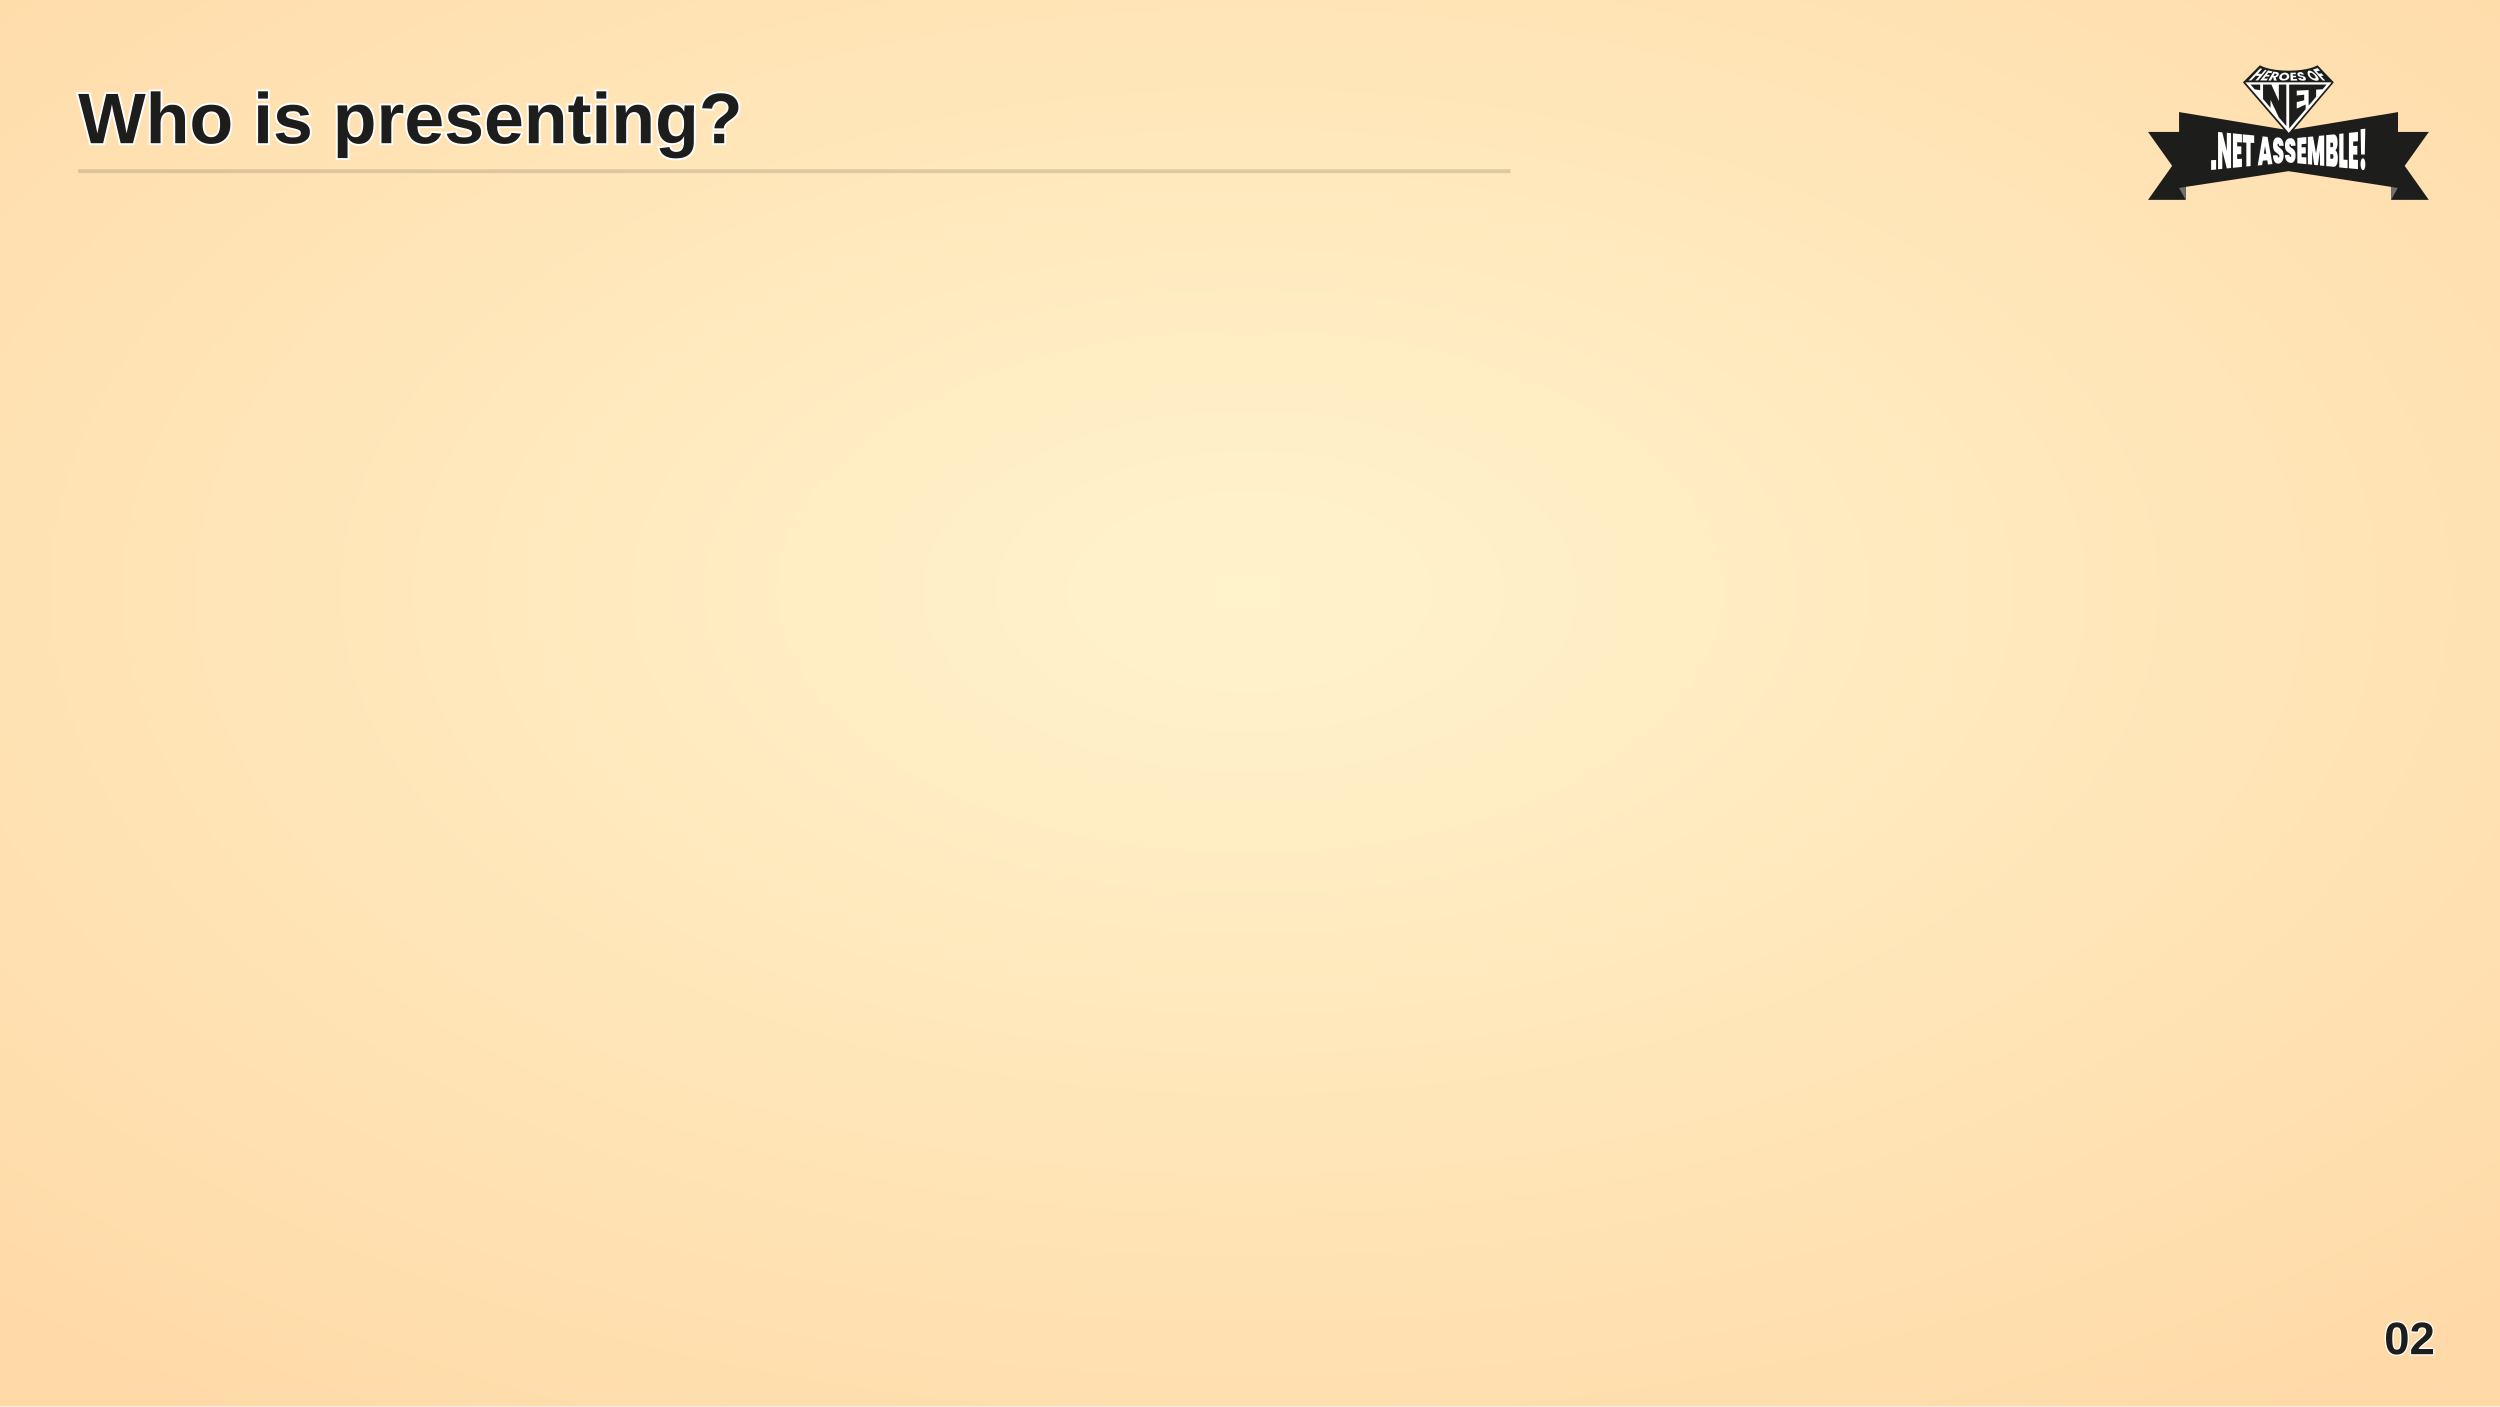
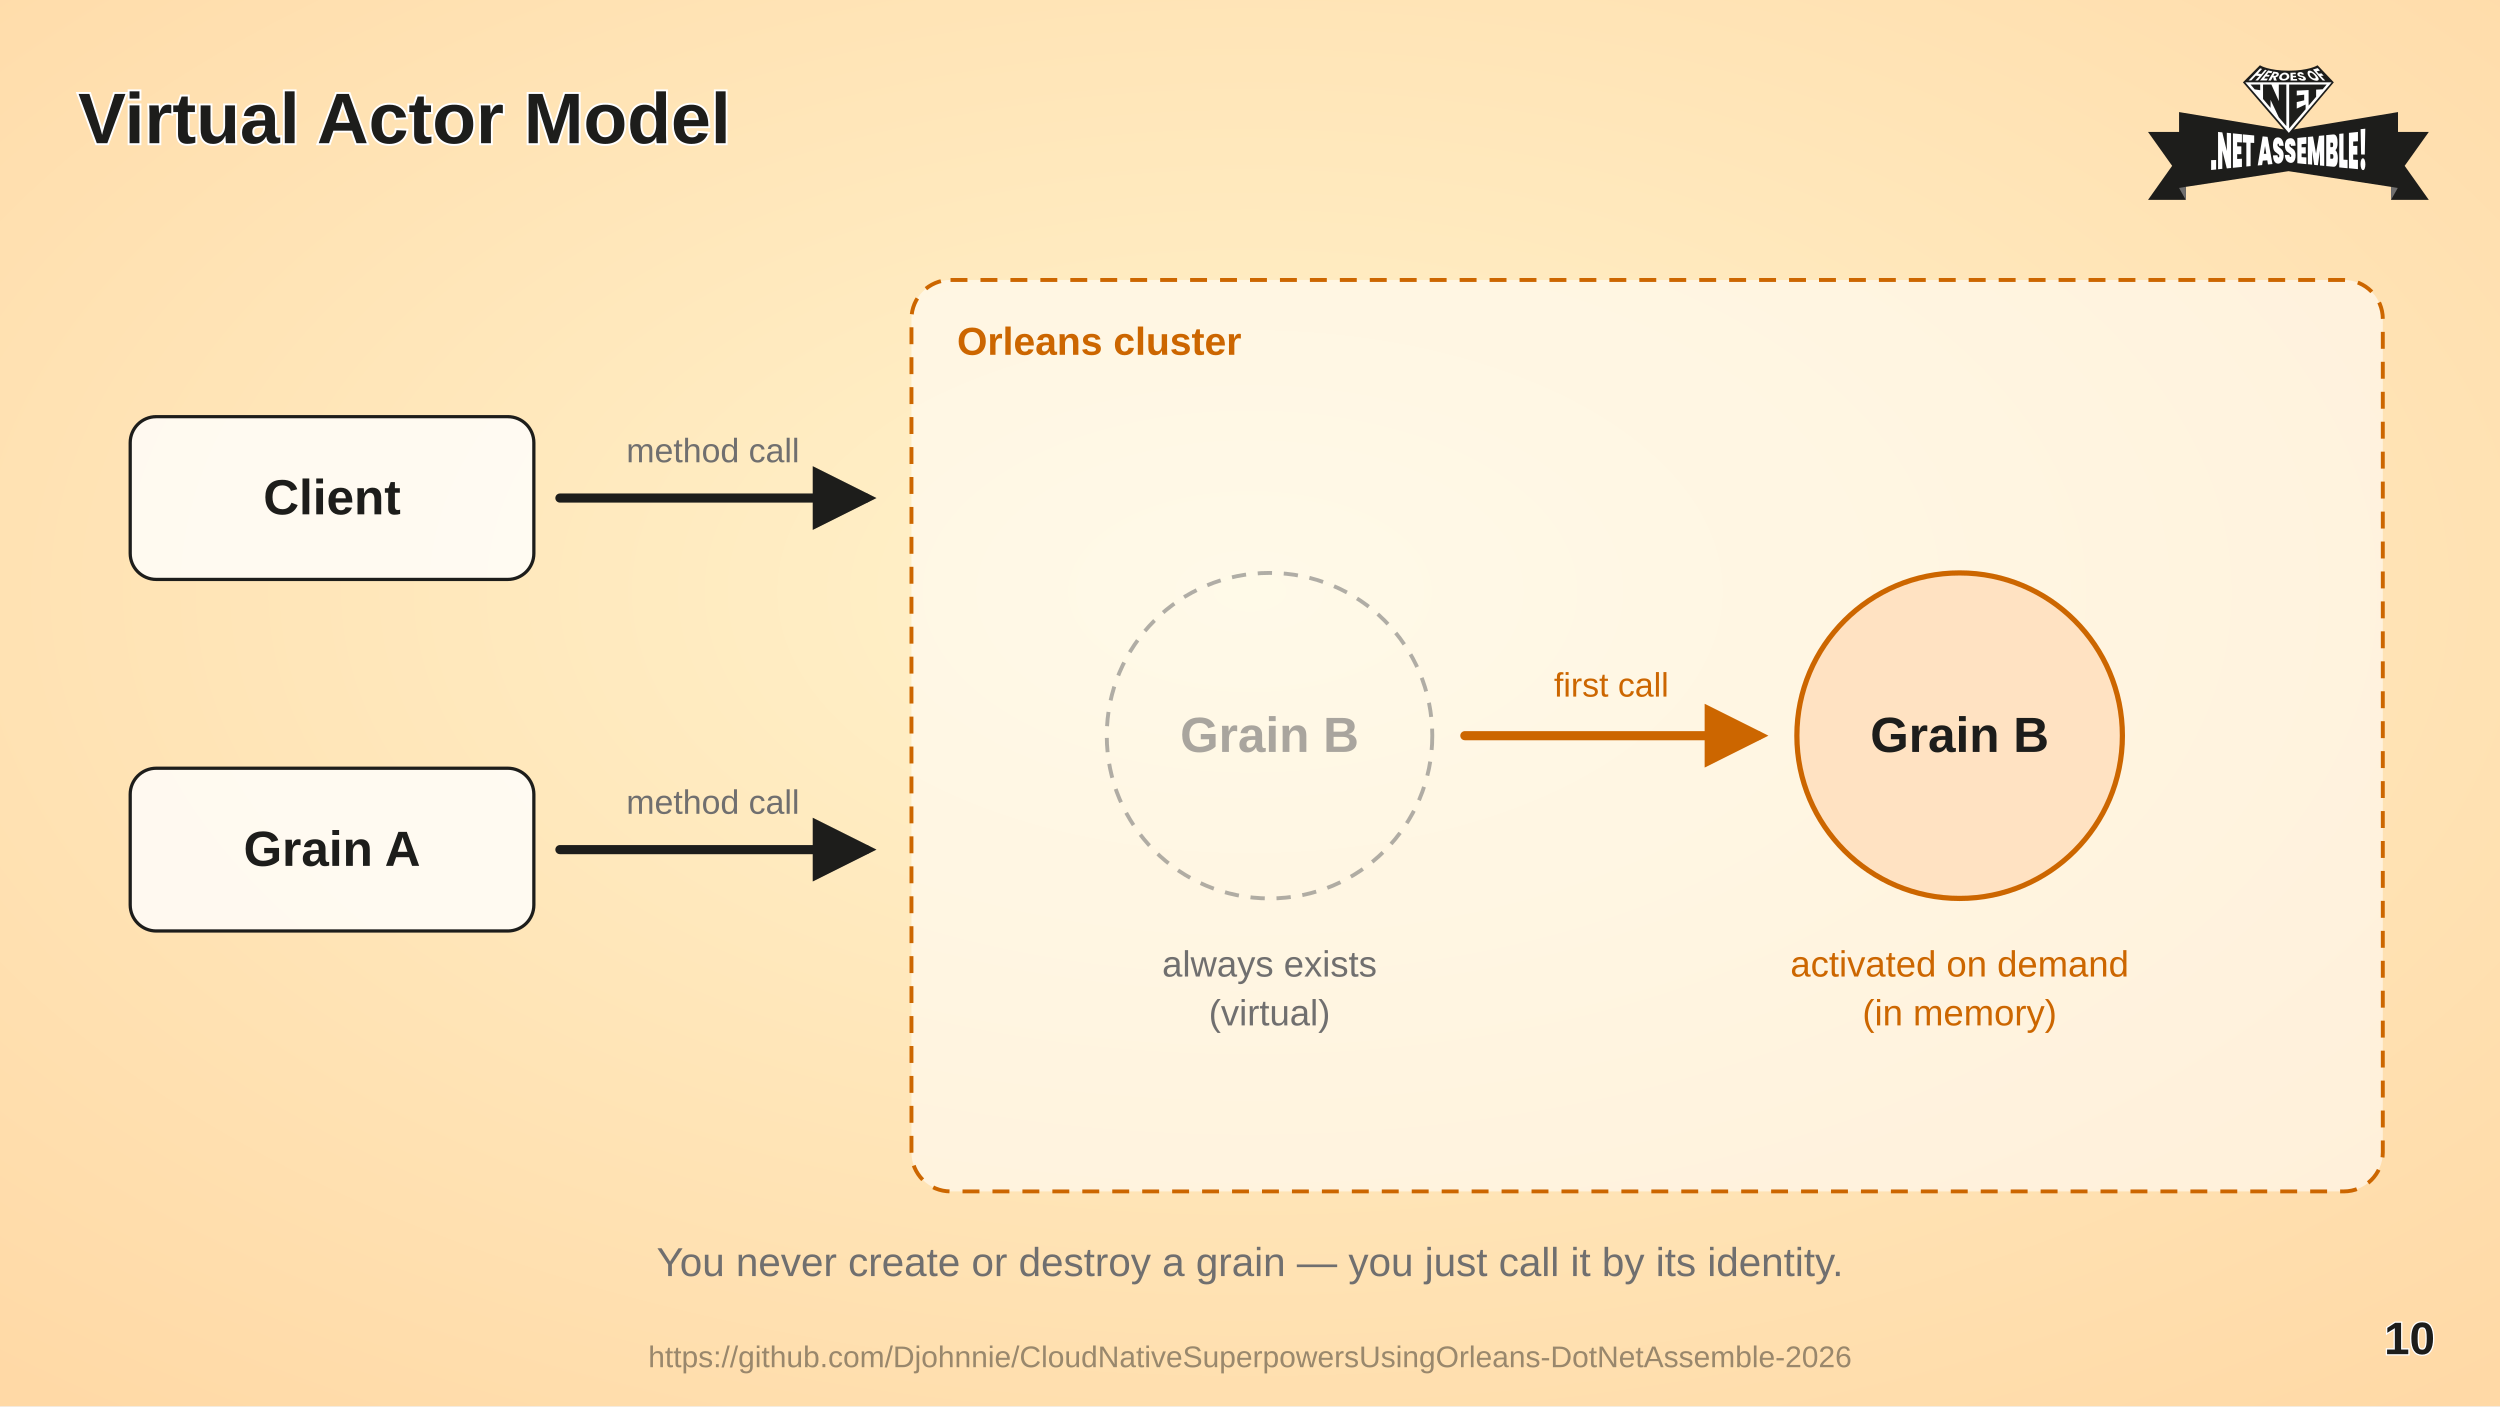
<svg xmlns="http://www.w3.org/2000/svg" version="1.1" width="3840" height="2160" viewBox="0 0 3840 2160">
  <defs>
    <radialGradient id="bgGradient" cx="50%" cy="42%" r="75%" gradientUnits="objectBoundingBox">
      <stop offset="0" style="stop-color:#FFF3CC" />
      <stop offset="1" style="stop-color:#FFD9A6" />
    </radialGradient>
  </defs>
  <rect x="0" y="0" width="3840" height="2160" fill="url(#bgGradient)" />
-   <text x="120" y="220" font-family="Arial, Helvetica, sans-serif" font-size="110" font-weight="bold" fill="#1D1D1B" stroke="#FFFFFF" stroke-width="6" paint-order="stroke">Who is presenting?</text>
-   <rect x="120" y="260" width="2200" height="6" fill="#1D1D1B" opacity="0.15" />
+   <text x="120" y="220" font-family="Arial, Helvetica, sans-serif" font-size="110" font-weight="bold" fill="#1D1D1B" stroke="#FFFFFF" stroke-width="6" paint-order="stroke">Virtual Actor Model</text>
  <svg x="3290" y="90" width="450" height="228.4" viewBox="0 0 351 178" preserveAspectRatio="xMidYMid meet">
    <style type="text/css">
	.st0{fill:#1D1D1B;}
	.st1{fill:#706F6F;}
	.st2{fill:#FFFFFF;}
</style>
    <polygon class="st0" points="343.7,87.8 306.8,87.8 306.8,64 175.6,85.8 44.5,64 44.5,87.8 7.3,87.8 36.2,128.4 7.3,169.2   52.5,169.2 52.5,153.6 175.6,134.8 298.5,153.6 298.5,169.2 343.7,169.2 314.8,128.4 " />
    <polygon class="st1" points="44.5,154.9 52.5,169.2 52.5,153.6 " />
    <polygon class="st1" points="298.5,169.2 306.5,154.9 298.5,153.6 " />
    <g>
      <path class="st2" d="M106.8,131c-2,0.2-3.1,0.3-5.1,0.5c-1.8-7.2-3.6-14.3-5.4-21.5v22c-2,0.2-3.1,0.3-5.1,0.5V87.8   c2,0.2,3.1,0.3,5.1,0.5c1.8,7.5,3.6,14.9,5.4,22.4V88.8c2,0.2,3.1,0.3,5.1,0.5V131z" />
      <path class="st2" d="M114.1,100.1v4.9c2,0.1,3,0.1,5,0.1v9.3c-2,0-3,0.1-5,0.1v5.7c2.3-0.1,3.4-0.2,5.7-0.3v9.8   c-3.6,0.4-7.2,0.7-10.8,1.1V89.5c3.6,0.4,7.2,0.7,10.8,1.1v9.8C117.6,100.3,116.4,100.2,114.1,100.1" />
      <path class="st2" d="M134.5,92v9c-1.7-0.1-2.6-0.1-4.3-0.2v27.9c-2,0.2-3.1,0.3-5.1,0.5v-28.6c-1.7-0.1-2.6-0.1-4.3-0.2v-9.7   C125.4,91.1,130,91.6,134.5,92" />
      <path class="st2" d="M149,114c-0.5-3.1-1-6.2-1.5-9.4c-0.5,3.1-1,6.3-1.5,9.4C147.2,114,147.8,114,149,114 M150.2,121.8   c-2.2,0.1-3.2,0.2-5.4,0.4c-0.3,2.1-0.5,3.1-0.8,5.3c-2.1,0.2-3.2,0.3-5.3,0.5c1.9-11.6,3.9-23.3,5.9-34.9c2.3,0.2,3.5,0.3,5.9,0.6   c1.9,10.9,3.9,21.7,5.9,32.6c-2.1,0.2-3.2,0.3-5.4,0.5C150.7,124.7,150.5,123.7,150.2,121.8" />
      <path class="st2" d="M159.1,123.6c-1.6-2.1-2-5-2.1-7.7c2.2-0.1,3.2-0.1,5.4-0.2c0.1,1.8,0.5,2.6,1.2,2.6c0.3,0,0.5-0.1,0.7-0.4   c0.2-0.3,0.3-0.6,0.3-1.2c0-0.7-0.2-1.3-0.6-1.7c-0.4-0.4-1.1-0.9-1.9-1.5c-1-0.7-1.9-1.4-2.6-2c-0.7-0.7-1.3-1.7-1.8-3   c-0.5-1.3-0.7-3-0.7-5.1c0-2.1,0.3-3.8,0.8-5.2c0.5-1.4,1.3-2.4,2.2-3.1c0.9-0.6,2-0.9,3.2-0.8c2,0.2,3.6,1.2,4.7,3   c1.3,1.9,1.9,4.9,1.8,7.2c-2.2-0.1-3.3-0.1-5.5-0.2c0-0.9-0.1-1.5-0.3-1.9c-0.2-0.4-0.5-0.6-0.8-0.6c-0.2,0-0.4,0.1-0.5,0.4   c-0.1,0.3-0.2,0.6-0.2,1.1c0,0.7,0.2,1.3,0.6,1.7c0.4,0.5,1.1,1,1.9,1.7c1,0.7,1.9,1.4,2.5,2.1c0.7,0.7,1.2,1.5,1.7,2.7   c0.5,1.1,0.7,2.5,0.7,4.3c0,1.8-0.2,3.4-0.7,4.9c-0.5,1.5-1.2,2.6-2.1,3.5c-0.9,0.9-2,1.4-3.3,1.6   C161.9,125.9,160.3,125.2,159.1,123.6" />
      <path class="st2" d="M173.4,122.4c-1.5-1.8-2.1-4.8-2.1-7c2.2-0.1,3.2-0.2,5.4-0.1c0.1,1.6,0.5,2.5,1.2,2.5c0.3,0,0.5-0.1,0.7-0.3   c0.2-0.2,0.3-0.6,0.3-1.1c0-0.7-0.2-1.2-0.6-1.7c-0.4-0.4-1.1-0.9-1.9-1.5c-1-0.7-1.9-1.3-2.6-1.9c-0.7-0.6-1.3-1.5-1.8-2.7   c-0.5-1.2-0.7-2.8-0.7-4.6c0-1.9,0.3-3.5,0.8-4.8c0.5-1.3,1.3-2.2,2.2-2.8c0.9-0.6,2-1,3.2-1.1c2-0.2,3.6,0.5,4.7,2   c1.4,1.8,1.9,4.8,1.8,7c-2.2,0.1-3.3,0.1-5.5,0.2c0-0.8-0.1-1.4-0.3-1.7c-0.2-0.3-0.5-0.5-0.8-0.5c-0.2,0-0.4,0.1-0.5,0.4   c-0.1,0.3-0.2,0.6-0.2,1.1c0,0.6,0.2,1.2,0.6,1.6c0.4,0.4,1.1,0.9,1.9,1.5c1,0.7,1.9,1.3,2.5,1.9c0.7,0.6,1.2,1.5,1.7,2.7   c0.5,1.2,0.7,2.6,0.7,4.4c0,1.8-0.2,3.5-0.7,4.9c-0.5,1.4-1.2,2.5-2.1,3.2c-0.9,0.7-2,1-3.3,0.9   C176.3,124.6,174.7,123.9,173.4,122.4" />
      <path class="st2" d="M191.3,102.4v3.8c2-0.1,3-0.1,5-0.1v7.6c-2,0-3-0.1-5-0.1v4.4c2.3,0.1,3.4,0.2,5.7,0.3v8.1   c-3.6-0.4-7.2-0.7-10.8-1.1V95c3.6-0.4,7.2-0.7,10.8-1.1v8.1C194.7,102.2,193.6,102.2,191.3,102.4" />
      <path class="st2" d="M218.4,91.9v36.6c-2-0.2-3-0.3-5.1-0.5v-17.8c-0.8,5.8-1.7,11.7-2.5,17.5c-1.7-0.2-2.6-0.3-4.4-0.4   c-0.8-5.7-1.7-11.4-2.5-17.1v16.8c-2-0.2-3.1-0.3-5.1-0.5V93.8c2.5-0.2,3.7-0.4,6.2-0.6c1.2,6.8,2.4,13.7,3.6,20.5   c1.2-7.1,2.3-14.1,3.5-21.2C214.7,92.2,215.9,92.1,218.4,91.9" />
      <path class="st2" d="M229.1,119.2c0.2-0.4,0.3-1.1,0.3-2c0-1.9-0.5-2.8-1.4-2.8c-0.9,0-1.4,0-2.3,0v5.4c0.9,0,1.4,0.1,2.3,0.1   C228.6,119.8,228.9,119.6,229.1,119.2 M225.8,106c0.8,0,1.2,0,2,0c0.5,0,0.8-0.2,1-0.7c0.2-0.4,0.3-1.1,0.3-2   c0-0.9-0.1-1.6-0.3-2.1c-0.2-0.4-0.6-0.7-1-0.6c-0.8,0-1.2,0.1-2,0.1V106z M233.9,113.1c0.5,1.7,0.8,3.8,0.8,6.1   c0,2.7-0.2,5.6-1.4,7.9c-0.9,1.8-2.3,2.6-4,2.4c-2.8-0.3-5.7-0.6-8.5-0.8V91.6c2.8-0.3,5.5-0.5,8.3-0.8c1.7-0.2,3,0.6,3.9,2.2   c1.3,2.3,1.4,5.1,1.4,7.6c0.1,2.3-0.2,4.3-0.7,5.9c-0.5,1.6-1.2,2.6-2,3.2C232.6,110.2,233.3,111.4,233.9,113.1" />
      <path class="st2" d="M241.5,121c2,0.1,2.9,0.2,4.9,0.3v10c-3.3-0.3-6.7-0.7-10-1V90.1c2-0.2,3.1-0.3,5.1-0.5V121z" />
      <path class="st2" d="M253.1,99.3v5.3c2-0.1,3-0.1,5-0.1V115c-2,0-3-0.1-5-0.1v6.1c2.3,0.1,3.4,0.2,5.7,0.3v11.1   c-3.6-0.4-7.2-0.7-10.8-1.1V88.9c3.6-0.4,7.2-0.7,10.8-1.1V99C256.5,99.1,255.4,99.2,253.1,99.3" />
      <path class="st2" d="M267.6,83.9c-0.2,10.3-0.4,20.6-0.6,31c-1.7,0-2.6-0.1-4.4-0.1c-0.2-10.1-0.4-20.2-0.6-30.3   C264.3,84.3,265.4,84.2,267.6,83.9 M262.7,131.3c-0.5-1.4-0.8-3-0.8-5c0-2,0.3-3.7,0.8-5s1.2-2,2.1-1.9c0.9,0,1.6,0.7,2.1,2.1   c0.5,1.4,0.8,3.1,0.8,5.2c0,2.1-0.3,3.7-0.8,5c-0.5,1.3-1.2,1.9-2.1,1.8C263.9,133.4,263.2,132.7,262.7,131.3" />
    </g>
    <polygon class="st2" points="82.9,121.6 88.9,121.4 88.9,132.8 82.9,133.4 " />
    <g>
      <path class="st2" d="M228.5,28.4l-52.6,62.1l-53.5-62.1l19.1-19.3c0,0,10.1,6.3,34.4,6.3c24.3,0,34.4-6.3,34.4-6.3L228.5,28.4z" />
      <path class="st0" d="M176,92.1L121,28.4l20.4-20.5l0.7,0.4c0.1,0.1,10.2,6.1,33.8,6.1s33.7-6,33.8-6.1l0.7-0.4l0.6,0.6l18.9,19.9   L176,92.1z M123.9,28.5l52.1,60.4l51.2-60.4l-17-18c-1.1,0.6-3.6,1.7-7.6,2.8c-5.1,1.4-13.9,3.2-26.6,3.2c-7,0-17.3-0.6-26.6-3.2   c-4-1.1-6.5-2.3-7.6-2.8L123.9,28.5z" />
      <path class="st0" d="M122.4,28.4h106.1L210.3,9.2c0,0-9.2,6.1-34.4,6.1c-25.2,0-34.4-6.1-34.4-6.1L122.4,28.4z" />
      <path class="st2" d="M149.6,13.7c-3.4,4.2-7,8.2-10.5,12.4c-1.3,0-1.9,0-3.2,0c1.6-1.8,3.2-3.6,4.8-5.3c-1.7-0.2-2.6-0.2-4.3-0.4   c-1.8,1.9-3.6,3.8-5.4,5.7c-1.3,0-1.9,0-3.2,0c4.6-4.8,9.3-9.6,13.8-14.5c1,0.3,1.4,0.4,2.4,0.7c-1.6,1.8-3.3,3.7-5,5.5   c1.6,0.3,2.4,0.4,4,0.6c1.5-1.7,3-3.4,4.5-5.1C148.3,13.4,148.7,13.5,149.6,13.7" />
      <path class="st2" d="M151.5,16.9c-0.7,0.9-1,1.4-1.7,2.3c1.3,0.2,2,0.2,3.4,0.4c-0.5,0.8-0.8,1.2-1.3,2c-1.5-0.1-2.2-0.1-3.6-0.3   c-0.8,1-1.1,1.5-1.9,2.5c1.8,0.1,2.7,0.1,4.5,0.1c-0.5,0.9-0.8,1.3-1.4,2.2c-2.7,0-5.3,0-8,0c3.2-4,6.5-7.9,9.7-12   c2.1,0.5,3.1,0.7,5.2,1.1c-0.5,0.9-0.8,1.3-1.3,2.2C153.6,17.2,152.9,17.1,151.5,16.9" />
      <path class="st2" d="M157.5,20.5c0.7,0,1,0.1,1.7,0.1c0.5,0,0.9-0.1,1.3-0.3c0.3-0.2,0.6-0.5,0.8-0.9c0.2-0.4,0.2-0.7,0-0.9   c-0.1-0.2-0.4-0.4-0.9-0.4c-0.6-0.1-0.9-0.1-1.5-0.2C158.3,19,158,19.5,157.5,20.5 M158.1,26.2c-0.4-1.6-0.6-2.4-0.8-3.9   c-0.3,0-0.4,0-0.7,0c-0.8,1.5-1.2,2.3-2,3.9c-1.3,0-1.9,0-3.2,0c2.1-3.6,4.2-7.1,6.2-10.7c1.4,0.2,2.2,0.4,3.7,0.5   c0.7,0.1,1.3,0.3,1.8,0.7c0.4,0.3,0.7,0.8,0.9,1.3c0.1,0.5,0.1,1-0.1,1.6c-0.2,0.6-0.6,1.2-1.3,1.7c-0.6,0.5-1.4,0.8-2.4,1   c0.4,1.6,0.7,2.4,1.4,4C160.2,26.2,159.5,26.2,158.1,26.2" />
      <path class="st2" d="M172.5,23.5c0.6-0.5,1-1.1,1.1-1.9c0.1-0.8-0.1-1.4-0.6-1.9c-0.5-0.5-1.1-0.8-2-0.8c-0.9,0-1.6,0.2-2.2,0.7   c-0.6,0.5-1.1,1.1-1.3,1.9c-0.2,0.8-0.1,1.5,0.4,2c0.5,0.5,1.2,0.8,2.2,0.8C171.1,24.2,171.9,23.9,172.5,23.5 M166.5,25.7   c-0.9-0.4-1.5-1-1.9-1.8c-0.3-0.8-0.3-1.6,0-2.5c0.3-0.9,0.8-1.7,1.6-2.5s1.5-1.3,2.5-1.7c0.9-0.4,1.8-0.6,2.8-0.5   c1,0,1.8,0.3,2.6,0.7c0.8,0.4,1.4,1,1.8,1.7s0.7,1.5,0.7,2.4c0,0.9-0.3,1.7-0.9,2.4c-0.6,0.7-1.4,1.3-2.5,1.7   c-1,0.4-2.2,0.6-3.4,0.6C168.5,26.3,167.4,26.1,166.5,25.7" />
      <path class="st2" d="M180.6,18.7c0.1,0.8,0.1,1.1,0.2,1.9c1.5,0,2.2,0,3.7-0.1c0.1,0.7,0.2,1.1,0.3,1.8c-1.5,0-2.3,0-3.9,0.1   c0.1,0.8,0.1,1.2,0.2,2c1.8,0,2.8,0,4.6,0c0.2,0.8,0.2,1.1,0.4,1.9c-2.7,0-5.3,0-8,0c-0.1-3.1-0.1-6.2-0.2-9.4   c2.5,0,3.7-0.1,6.2-0.2c0.2,0.8,0.2,1.2,0.4,1.9C183,18.6,182.2,18.7,180.6,18.7" />
      <path class="st2" d="M190.3,26c-0.8-0.2-1.5-0.6-2.1-1.1c-0.6-0.5-0.9-1-1.1-1.6c1.3,0,1.9,0,3.2-0.1c0.2,0.4,0.4,0.6,0.7,0.8   c0.3,0.2,0.7,0.3,1.2,0.3c0.5,0,0.8-0.1,1-0.3c0.2-0.2,0.2-0.4,0.1-0.7c-0.1-0.2-0.3-0.4-0.5-0.6c-0.3-0.2-0.6-0.3-0.9-0.4   c-0.3-0.1-0.8-0.2-1.3-0.3c-0.8-0.2-1.5-0.3-2-0.5c-0.5-0.2-1-0.4-1.4-0.8c-0.4-0.4-0.7-0.8-0.9-1.4c-0.2-0.9,0-1.6,0.5-2.2   c0.6-0.6,1.4-0.9,2.5-1c1.1-0.1,2.1,0.1,2.9,0.6c0.9,0.5,1.5,1.2,2,2.2c-1,0.1-1.6,0.1-2.7,0.2c-0.1-0.3-0.4-0.6-0.7-0.7   c-0.3-0.2-0.6-0.2-1-0.2c-0.3,0-0.5,0.1-0.7,0.3c-0.1,0.2-0.2,0.4-0.1,0.7c0.1,0.3,0.3,0.6,0.7,0.7c0.4,0.2,1,0.3,1.8,0.5   c0.8,0.2,1.5,0.4,2,0.5c0.5,0.2,1,0.5,1.5,0.8c0.5,0.4,0.9,0.9,1.2,1.5c0.3,0.6,0.3,1.1,0.2,1.6c-0.1,0.5-0.5,0.9-1.1,1.2   c-0.6,0.3-1.4,0.4-2.4,0.4C192,26.4,191.1,26.2,190.3,26" />
      <path class="st2" d="M208.2,22.7c0-0.7-0.5-1.5-1.3-2.6c-0.9-1.1-1.8-1.9-2.7-2.5c-0.9-0.6-1.7-0.8-2.3-0.7c-0.7,0.1-1,0.5-1,1.2   c0,0.7,0.3,1.5,0.9,2.5c0.7,1,1.4,1.8,2.3,2.3c0.9,0.6,1.8,0.9,2.7,0.8C207.8,23.7,208.2,23.4,208.2,22.7 M205.3,25.6   c-1.3-0.5-2.4-1.2-3.4-2c-1-0.8-1.8-1.8-2.4-2.8c-0.6-1.1-0.9-2-1-2.9c-0.1-0.9,0-1.7,0.2-2.3c0.3-0.6,0.7-1.1,1.4-1.2   c0.7-0.2,1.5-0.1,2.5,0.3s2.1,1.1,3.3,2c1.2,0.9,2.4,2,3.5,3.3s1.8,2.4,2.2,3.4c0.4,1,0.3,1.8-0.1,2.3c-0.5,0.5-1.3,0.8-2.4,0.8   C207.8,26.4,206.6,26.1,205.3,25.6" />
      <path class="st2" d="M210.6,11.3c1.1,1.2,1.6,1.8,2.7,3c-1.7,0.4-2.5,0.6-4,0.9c1.1,1.2,1.6,1.8,2.6,2.9c1.2-0.2,1.8-0.3,3.2-0.5   c1,1.1,1.6,1.7,2.6,2.8c-1.4,0.1-2.1,0.2-3.4,0.3c1.7,1.8,3.5,3.7,5.3,5.5c-1.2,0-1.8,0-3,0c-4-4.3-7.9-8.7-11.7-13.2   C206.9,12.5,208,12.1,210.6,11.3" />
    </g>
    <polygon class="st0" points="173,80.8 164,70.3 154.1,49.3 154.1,58.9 145.1,48.3 145.1,31 155.1,31 164,50.9 164,31 173,31 " />
    <polygon class="st0" points="199.7,37.6 199.7,56.3 208.7,45.7 208.7,37.1 216.5,36.7 221.3,31 195.7,31 195,31 176.4,31   176.4,83.6 196.1,60.6 196.1,54.9 185.5,59.8 185.5,52 194.4,49.9 194.4,43.2 185.5,44.1 185.5,38.3 " />
    <polygon class="st0" points="135.1,36.8 141.7,37.8 141.7,31 130.1,31 " />
  </svg>
-   <text x="3740" y="2080" font-family="Arial, Helvetica, sans-serif" font-size="70" font-weight="bold" fill="#1D1D1B" stroke="#FFFFFF" stroke-width="4" paint-order="stroke" text-anchor="end">02</text>
+   <defs>
+     <marker id="arrowInk" viewBox="0 0 12 12" refX="10" refY="6" markerWidth="7" markerHeight="7" orient="auto-start-reverse">
+       <path d="M 0 0 L 12 6 L 0 12 z" fill="#1D1D1B" />
+     </marker>
+     <marker id="arrowOrange" viewBox="0 0 12 12" refX="10" refY="6" markerWidth="7" markerHeight="7" orient="auto-start-reverse">
+       <path d="M 0 0 L 12 6 L 0 12 z" fill="#CC6600" />
+     </marker>
+   </defs>
+   <rect x="200" y="640" width="620" height="250" rx="40" ry="40" fill="#FFFFFF" fill-opacity="0.80" stroke="#1D1D1B" stroke-width="5" />
+   <text x="510" y="790" font-family="Arial, Helvetica, sans-serif" font-size="76" font-weight="bold" fill="#1D1D1B" text-anchor="middle">Client</text>
+   <line x1="860" y1="765" x2="1330" y2="765" stroke="#1D1D1B" stroke-width="14" stroke-linecap="round" marker-end="url(#arrowInk)" />
+   <text x="1095" y="710" font-family="Arial, Helvetica, sans-serif" font-size="52" font-weight="normal" fill="#706F6F" text-anchor="middle">method call</text>
+   <rect x="200" y="1180" width="620" height="250" rx="40" ry="40" fill="#FFFFFF" fill-opacity="0.80" stroke="#1D1D1B" stroke-width="5" />
+   <text x="510" y="1330" font-family="Arial, Helvetica, sans-serif" font-size="76" font-weight="bold" fill="#1D1D1B" text-anchor="middle">Grain A</text>
+   <line x1="860" y1="1305" x2="1330" y2="1305" stroke="#1D1D1B" stroke-width="14" stroke-linecap="round" marker-end="url(#arrowInk)" />
+   <text x="1095" y="1250" font-family="Arial, Helvetica, sans-serif" font-size="52" font-weight="normal" fill="#706F6F" text-anchor="middle">method call</text>
+   <rect x="1400" y="430" width="2260" height="1400" rx="60" ry="60" fill="#FFFFFF" fill-opacity="0.55" stroke="#CC6600" stroke-width="6" stroke-dasharray="26 20" />
+   <text x="1470" y="545" font-family="Arial, Helvetica, sans-serif" font-size="60" font-weight="bold" fill="#CC6600" text-anchor="start">Orleans cluster</text>
+   <circle cx="1950" cy="1130" r="250" fill="none" stroke="#706F6F" stroke-width="6" stroke-dasharray="22 18" stroke-opacity="0.55" />
+   <text x="1950" y="1155" font-family="Arial, Helvetica, sans-serif" font-size="76" font-weight="bold" fill="#706F6F" text-anchor="middle" fill-opacity="0.6">Grain B</text>
+   <text x="1950" y="1500" font-family="Arial, Helvetica, sans-serif" font-size="56" font-weight="normal" fill="#706F6F" text-anchor="middle">always exists</text>
+   <text x="1950" y="1575" font-family="Arial, Helvetica, sans-serif" font-size="56" font-weight="normal" fill="#706F6F" text-anchor="middle">(virtual)</text>
+   <circle cx="3010" cy="1130" r="250" fill="#FFE0BF" fill-opacity="0.9" stroke="#CC6600" stroke-width="8" />
+   <text x="3010" y="1155" font-family="Arial, Helvetica, sans-serif" font-size="76" font-weight="bold" fill="#1D1D1B" text-anchor="middle">Grain B</text>
+   <text x="3010" y="1500" font-family="Arial, Helvetica, sans-serif" font-size="56" font-weight="normal" fill="#CC6600" text-anchor="middle">activated on demand</text>
+   <text x="3010" y="1575" font-family="Arial, Helvetica, sans-serif" font-size="56" font-weight="normal" fill="#CC6600" text-anchor="middle">(in memory)</text>
+   <line x1="2250" y1="1130" x2="2700" y2="1130" stroke="#CC6600" stroke-width="14" stroke-linecap="round" marker-end="url(#arrowOrange)" />
+   <text x="2475" y="1070" font-family="Arial, Helvetica, sans-serif" font-size="52" font-weight="normal" fill="#CC6600" text-anchor="middle">first call</text>
+   <text x="1920" y="1960" font-family="Arial, Helvetica, sans-serif" font-size="62" font-weight="normal" fill="#706F6F" text-anchor="middle">You never create or destroy a grain — you just call it by its identity.</text>
+   <text x="1920" y="2100" font-family="Arial, Helvetica, sans-serif" font-size="46" font-weight="normal" fill="#1D1D1B" fill-opacity="0.45" text-anchor="middle">https://github.com/Djohnnie/CloudNativeSuperpowersUsingOrleans-DotNetAssemble-2026</text>
+   <text x="3740" y="2080" font-family="Arial, Helvetica, sans-serif" font-size="70" font-weight="bold" fill="#1D1D1B" stroke="#FFFFFF" stroke-width="4" paint-order="stroke" text-anchor="end">10</text>
</svg>
